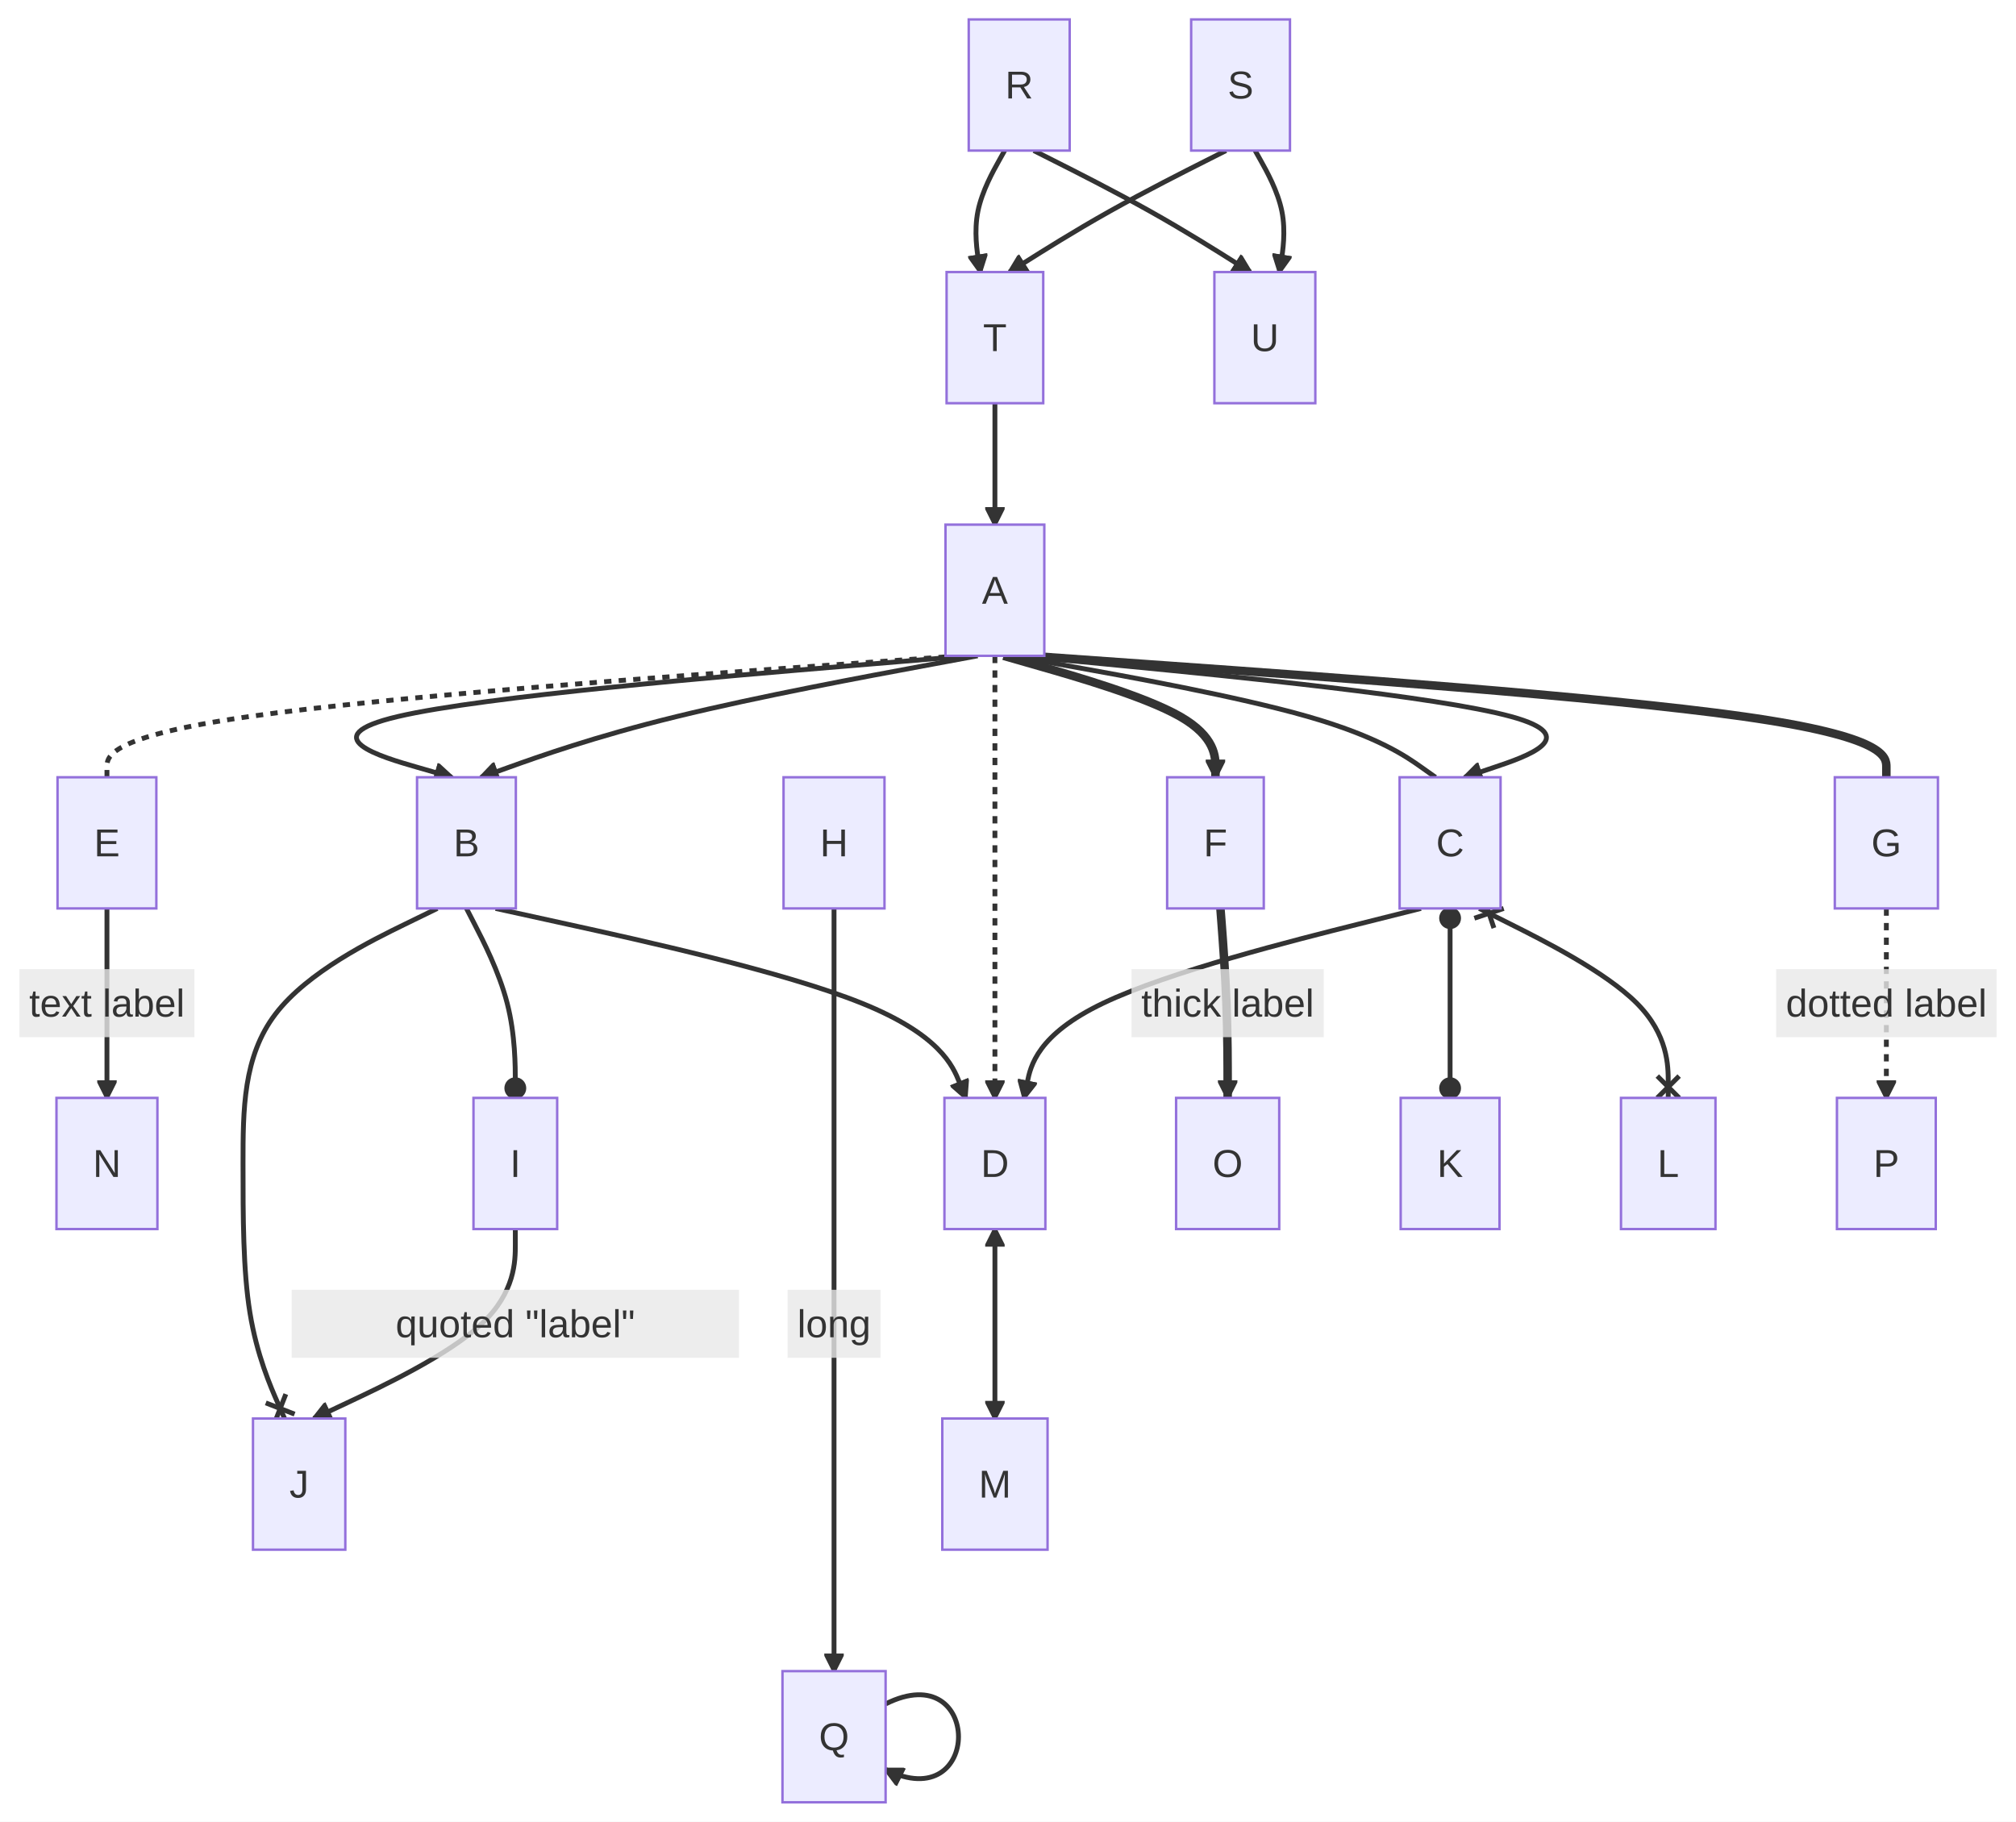
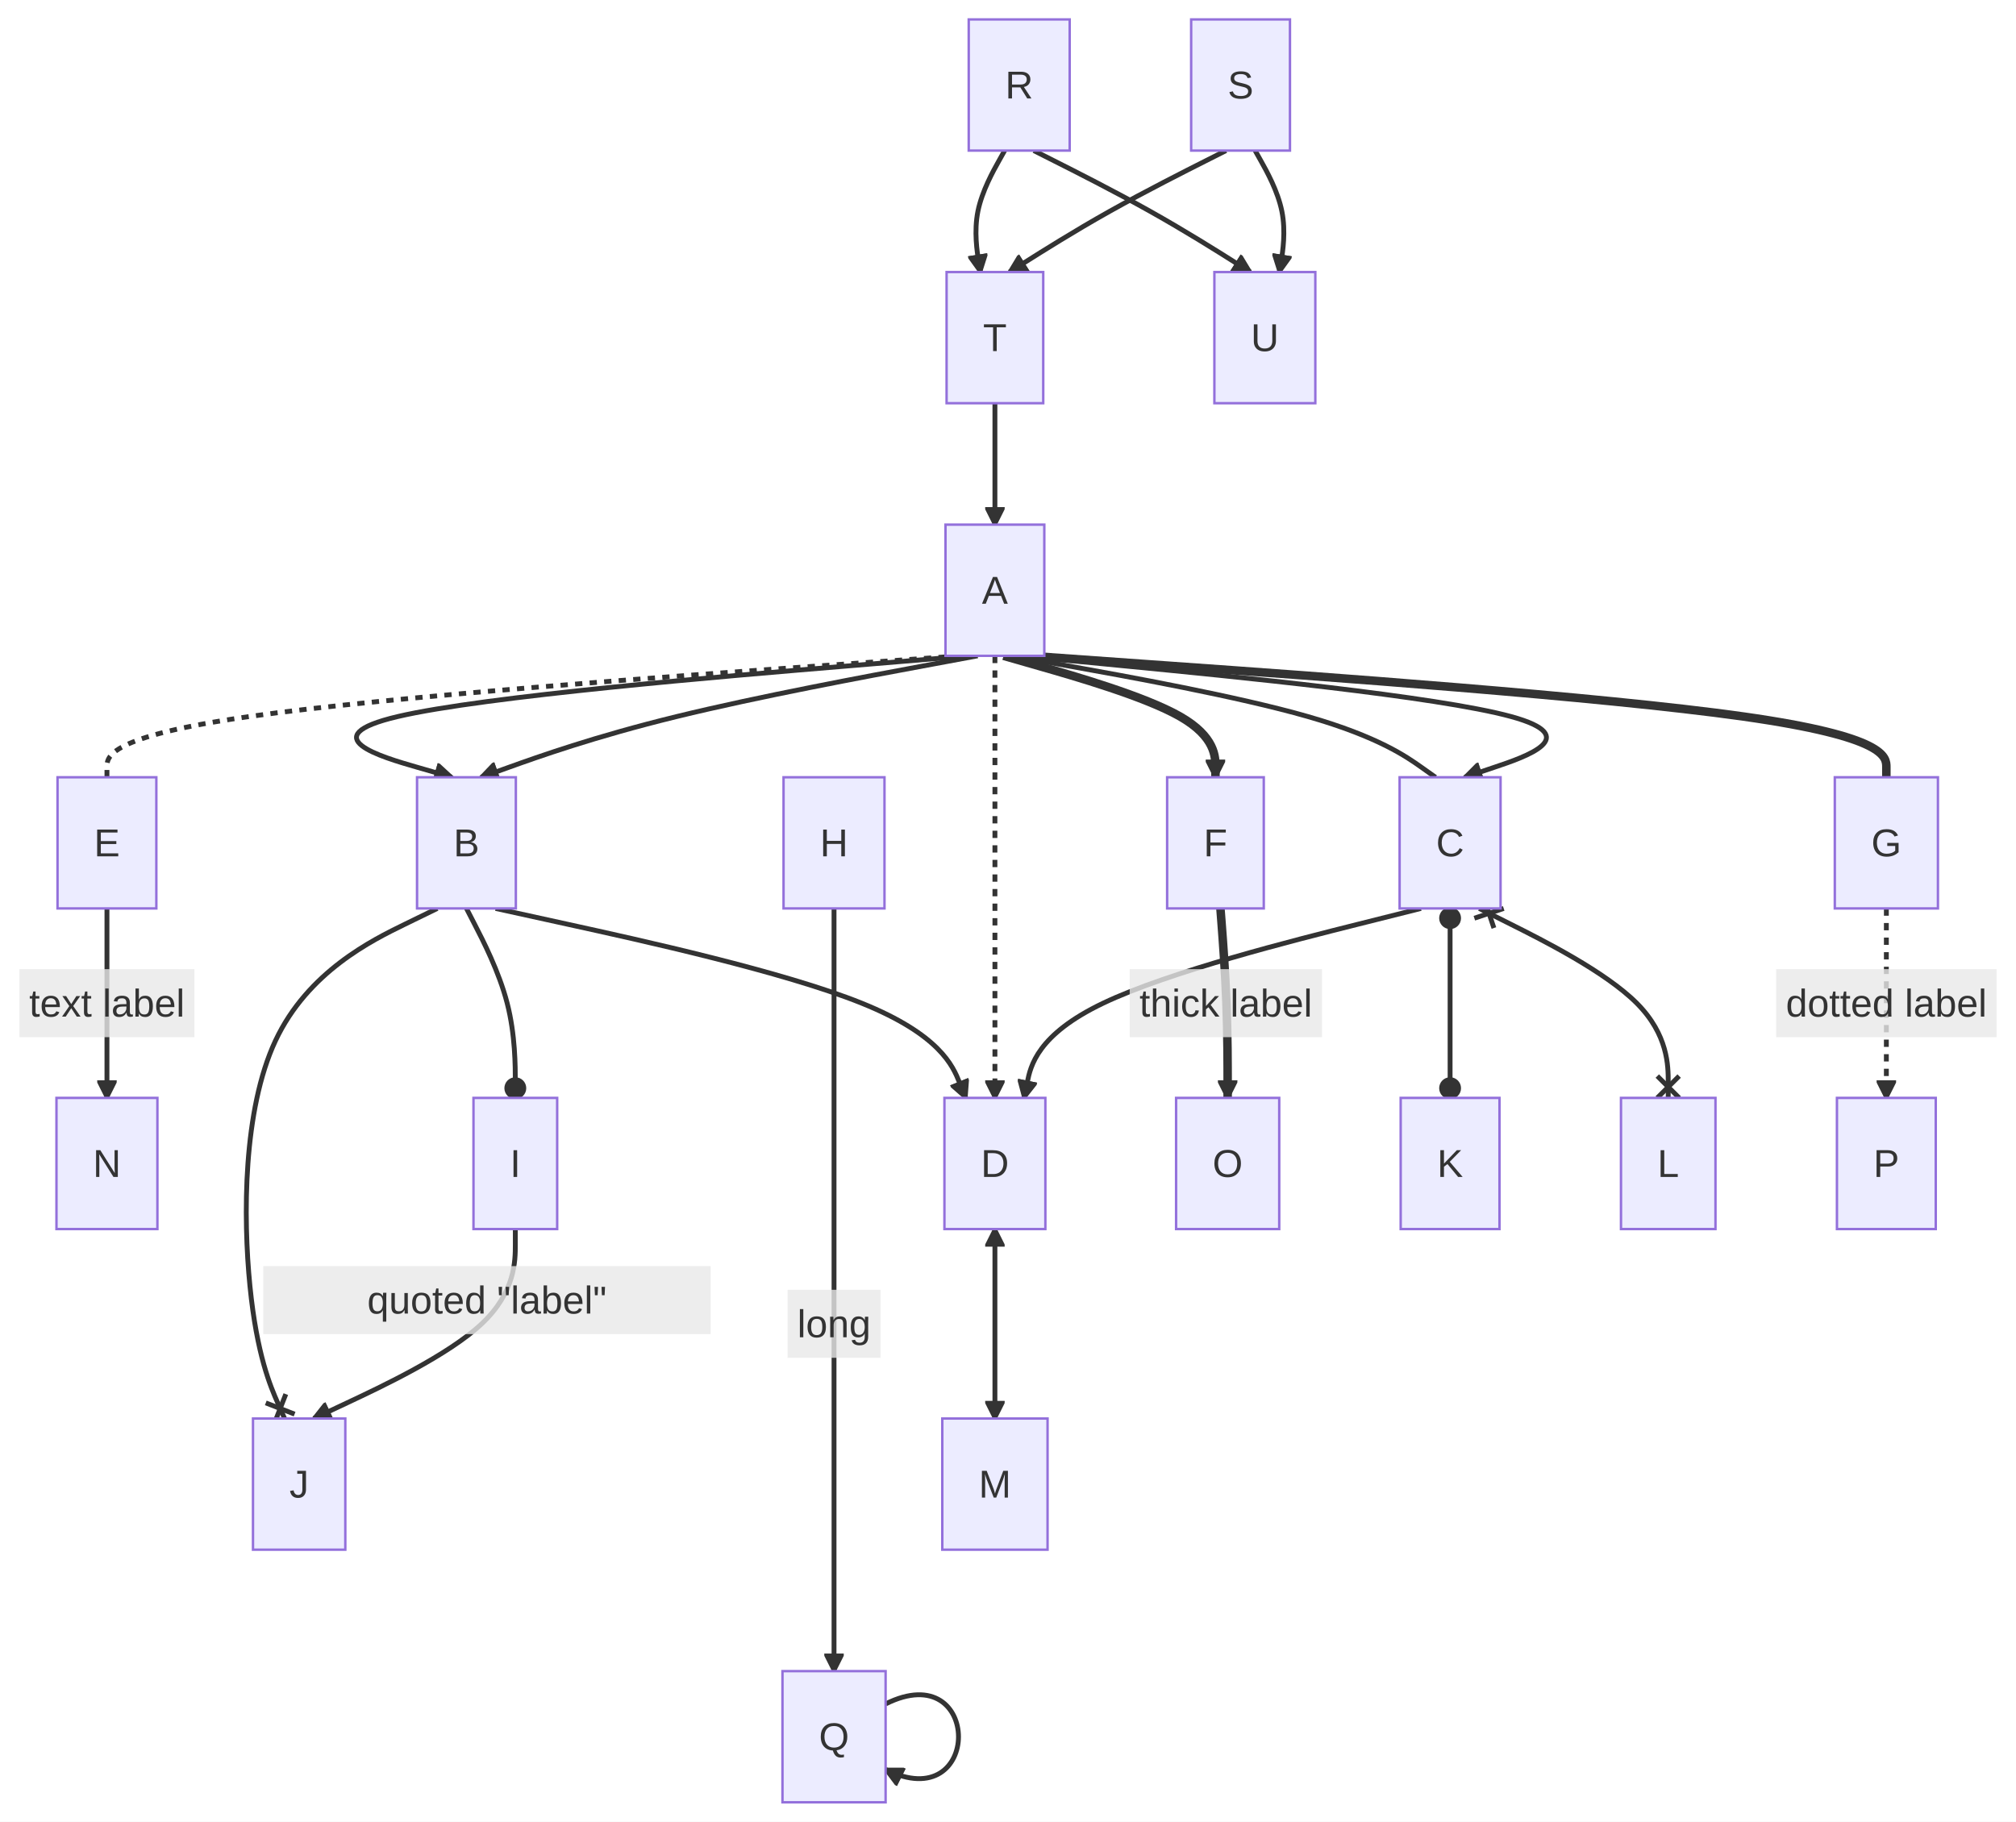
<svg xmlns="http://www.w3.org/2000/svg" id="mermaid" class="flowchart" width="829.77" height="750" viewBox="-49.79 -8 829.77 750" role="graphics-document document" aria-roledescription="flowchart-v2">
  <style>#mermaid{font-family:"trebuchet ms",verdana,arial,sans-serif;font-size:16px;fill:#333;}#mermaid .node rect,#mermaid .node circle,#mermaid .node ellipse,#mermaid .node polygon,#mermaid .node path{fill:#ECECFF;stroke:#9370DB;stroke-width:1px;}#mermaid .flowchart-link{stroke:#333333;fill:none;}#mermaid .edgeLabel rect{fill:rgba(232,232,232,0.8);stroke:none;}#mermaid .cluster rect{fill:#ffffde;stroke:#aaaa33;stroke-width:1px;}#mermaid .marker{fill:#333333;stroke:#333333;}#mermaid text{fill:#333;}#mermaid .title{font-size:18px;}</style>
  <defs>
    <marker id="mm-arrow-end" class="marker" viewBox="0 0 10 10" refX="9" refY="5" markerUnits="userSpaceOnUse" markerWidth="8" markerHeight="8" orient="auto">
      <path d="M 0 0 L 10 5 L 0 10 z" class="marker" />
    </marker>
    <marker id="mm-arrow-start" class="marker" viewBox="0 0 10 10" refX="1" refY="5" markerUnits="userSpaceOnUse" markerWidth="8" markerHeight="8" orient="auto">
      <path d="M 10 0 L 0 5 L 10 10 z" class="marker" />
    </marker>
    <marker id="mm-circle-end" class="marker" viewBox="0 0 10 10" refX="9" refY="5" markerUnits="userSpaceOnUse" markerWidth="10" markerHeight="10" orient="auto">
      <circle cx="5" cy="5" r="4" class="marker" />
    </marker>
    <marker id="mm-circle-start" class="marker" viewBox="0 0 10 10" refX="1" refY="5" markerUnits="userSpaceOnUse" markerWidth="10" markerHeight="10" orient="auto">
      <circle cx="5" cy="5" r="4" class="marker" />
    </marker>
    <marker id="mm-cross-end" class="marker" viewBox="0 0 11 11" refX="10" refY="5.5" markerUnits="userSpaceOnUse" markerWidth="11" markerHeight="11" orient="auto">
      <path d="M 1 1 L 10 10 M 10 1 L 1 10" class="marker" style="stroke-width:2px" />
    </marker>
    <marker id="mm-cross-start" class="marker" viewBox="0 0 11 11" refX="1" refY="5.5" markerUnits="userSpaceOnUse" markerWidth="11" markerHeight="11" orient="auto">
      <path d="M 1 1 L 10 10 M 10 1 L 1 10" class="marker" style="stroke-width:2px" />
    </marker>
  </defs>
  <rect x="-49.79" y="-8" width="829.77" height="750" fill="white" />
  <g class="root">
    <g class="clusters" />
    <g class="edgePaths">
      <path id="L_A_B_0" class="flowchart-link" d="M349.04,262L299.12,266.17C249.21,270.33 149.39,278.67 113.92,287C78.44,295.33 107.32,303.67 121.76,307.83L136.2,312" style="stroke-width:2px;" marker-end="url(#mm-arrow-end)" />
      <path id="L_A_C_1" class="flowchart-link" d="M366.83,262L389.99,266.17C413.16,270.33 459.49,278.67 488.52,287C517.56,295.33 529.31,303.67 535.18,307.83L541.06,312" style="stroke-width:2px;" />
-       <path id="L_A_D_2" class="flowchart-link" d="M359.71,262L359.71,266.17C359.71,270.33 359.71,278.67 359.71,291.5C359.71,304.33 359.71,321.67 359.71,341.33C359.71,361 359.71,383 359.71,400.5C359.71,418 359.71,431 359.71,437.5L359.71,444" style="stroke-width:2px;stroke-dasharray:3;" marker-end="url(#mm-arrow-end)" />
+       <path id="L_A_D_2" class="flowchart-link" d="M359.71,262L359.71,444" style="stroke-width:2px;stroke-dasharray:3;" marker-end="url(#mm-arrow-end)" />
      <path id="L_A_E_3" class="flowchart-link" d="M345.48,262L286.94,266.17C228.39,270.33 111.31,278.67 52.77,287C-5.77,295.33 -5.77,303.67 -5.77,307.83L-5.77,312" style="stroke-width:2px;stroke-dasharray:3;" />
      <path id="L_A_F_4" class="flowchart-link" d="M363.27,262L377.81,266.17C392.34,270.33 421.41,278.67 435.95,287C450.48,295.33 450.48,303.67 450.48,307.83L450.48,312" style="stroke-width:3.5px;" marker-end="url(#mm-arrow-end)" />
      <path id="L_A_G_5" class="flowchart-link" d="M373.95,262L432.73,266.17C491.51,270.33 609.07,278.67 667.84,287C726.62,295.33 726.62,303.67 726.62,307.83L726.62,312" style="stroke-width:3.5px;" />
      <path id="L_B_I_7" class="flowchart-link" d="M142.2,366L145.55,372.5C148.9,379 155.61,392 158.96,405C162.31,418 162.31,431 162.31,437.5L162.31,444" style="stroke-width:2px;" marker-end="url(#mm-circle-end)" />
-       <path id="L_B_J_8" class="flowchart-link" d="M130.2,366L116.87,372.5C103.55,379 76.9,392 63.57,409.5C50.24,427 50.24,449 50.24,471C50.24,493 50.24,515 53.09,532.5C55.94,550 61.64,563 64.49,569.5L67.34,576" style="stroke-width:2px;" marker-end="url(#mm-cross-end)" />
-       <path id="L_C_K_9" class="flowchart-link" d="M547.06,366L547.06,372.5C547.06,379 547.06,392 547.06,405C547.06,418 547.06,431 547.06,437.5L547.06,444" style="stroke-width:2px;" marker-start="url(#mm-circle-start)" marker-end="url(#mm-circle-end)" />
+       <path id="L_B_J_8" class="flowchart-link" d="M130.2,366L116.87,372.5C103.55,379 76.9,392 63.57,420.5C50.24,449 50.24,493 53.09,521.5C55.94,550 61.64,563 64.49,569.5L67.34,576" style="stroke-width:2px;" marker-end="url(#mm-cross-end)" />
+       <path id="L_C_K_9" class="flowchart-link" d="M547.06,366L547.06,444" style="stroke-width:2px;" marker-start="url(#mm-circle-start)" marker-end="url(#mm-circle-end)" />
      <path id="L_C_L_10" class="flowchart-link" d="M559.06,366L572.02,372.5C584.98,379 610.91,392 623.88,405C636.84,418 636.84,431 636.84,437.5L636.84,444" style="stroke-width:2px;" marker-start="url(#mm-cross-start)" marker-end="url(#mm-cross-end)" />
-       <path id="L_D_M_11" class="flowchart-link" d="M359.71,498L359.71,504.5C359.71,511 359.71,524 359.71,537C359.71,550 359.71,563 359.71,569.5L359.71,576" style="stroke-width:2px;" marker-start="url(#mm-arrow-start)" marker-end="url(#mm-arrow-end)" />
-       <path id="L_E_N_12" class="flowchart-link" d="M-5.77,366L-5.77,372.5C-5.77,379 -5.77,392 -5.77,405C-5.77,418 -5.77,431 -5.77,437.5L-5.77,444" style="stroke-width:2px;" marker-end="url(#mm-arrow-end)" />
+       <path id="L_D_M_11" class="flowchart-link" d="M359.71,498L359.71,576" style="stroke-width:2px;" marker-start="url(#mm-arrow-start)" marker-end="url(#mm-arrow-end)" />
+       <path id="L_E_N_12" class="flowchart-link" d="M-5.77,366L-5.77,444" style="stroke-width:2px;" marker-end="url(#mm-arrow-end)" />
      <path id="L_F_O_13" class="flowchart-link" d="M452.53,366L453.03,372.5C453.52,379 454.51,392 455,405C455.5,418 455.5,431 455.5,437.5L455.5,444" style="stroke-width:3.5px;" marker-end="url(#mm-arrow-end)" />
-       <path id="L_G_P_14" class="flowchart-link" d="M726.62,366L726.62,372.5C726.62,379 726.62,392 726.62,405C726.62,418 726.62,431 726.62,437.5L726.62,444" style="stroke-width:2px;stroke-dasharray:3;" marker-end="url(#mm-arrow-end)" />
-       <path id="L_H_Q_15" class="flowchart-link" d="M293.49,366L293.49,372.5C293.49,379 293.49,392 293.49,409.5C293.49,427 293.49,449 293.49,471C293.49,493 293.49,515 293.49,537C293.49,559 293.49,581 293.49,600.67C293.49,620.33 293.49,637.67 293.49,650.5C293.49,663.33 293.49,671.67 293.49,675.83L293.49,680" style="stroke-width:2px;" marker-end="url(#mm-arrow-end)" />
+       <path id="L_G_P_14" class="flowchart-link" d="M726.62,366L726.62,444" style="stroke-width:2px;stroke-dasharray:3;" marker-end="url(#mm-arrow-end)" />
+       <path id="L_H_Q_15" class="flowchart-link" d="M293.49,366L293.49,680" style="stroke-width:2px;" marker-end="url(#mm-arrow-end)" />
      <path id="L_I_J_16" class="flowchart-link" d="M162.31,498L162.31,504.5C162.31,511 162.31,524 148.48,537C134.65,550 107,563 93.17,569.5L79.34,576" style="stroke-width:2px;" marker-end="url(#mm-arrow-end)" />
      <path id="L_A_B_17" class="flowchart-link" d="M352.59,262L330.15,266.17C307.7,270.33 262.8,278.67 228.73,287C194.67,295.33 171.43,303.67 159.82,307.83L148.2,312" style="stroke-width:2px;" marker-end="url(#mm-arrow-end)" />
      <path id="L_A_C_18" class="flowchart-link" d="M370.39,262L413.22,266.17C456.05,270.33 541.7,278.67 572.15,287C602.59,295.33 577.82,303.67 565.44,307.83L553.06,312" style="stroke-width:2px;" marker-end="url(#mm-arrow-end)" />
      <path id="L_B_D_19" class="flowchart-link" d="M154.2,366L183.8,372.5C213.41,379 272.62,392 304.87,405C337.12,418 342.42,431 345.06,437.5L347.71,444" style="stroke-width:2px;" marker-end="url(#mm-arrow-end)" />
      <path id="L_C_D_20" class="flowchart-link" d="M535.06,366L509.17,372.5C483.27,379 431.49,392 404.27,405C377.05,418 374.38,431 373.05,437.5L371.71,444" style="stroke-width:2px;" marker-end="url(#mm-arrow-end)" />
      <path id="L_R_T_21" class="flowchart-link" d="M363.71,54L361.38,58.17C359.05,62.33 354.38,70.67 352.71,79C351.05,87.33 352.38,95.67 353.05,99.83L353.71,104" style="stroke-width:2px;" marker-end="url(#mm-arrow-end)" />
      <path id="L_R_U_22" class="flowchart-link" d="M375.71,54L383.97,58.17C392.23,62.33 408.75,70.67 423.6,79C438.45,87.33 451.64,95.67 458.23,99.83L464.82,104" style="stroke-width:2px;" marker-end="url(#mm-arrow-end)" />
      <path id="L_S_T_23" class="flowchart-link" d="M454.82,54L446.56,58.17C438.31,62.33 421.79,70.67 406.93,79C392.08,87.33 378.9,95.67 372.3,99.83L365.71,104" style="stroke-width:2px;" marker-end="url(#mm-arrow-end)" />
      <path id="L_S_U_24" class="flowchart-link" d="M466.82,54L469.16,58.17C471.49,62.33 476.16,70.67 477.82,79C479.49,87.33 478.16,95.67 477.49,99.83L476.82,104" style="stroke-width:2px;" marker-end="url(#mm-arrow-end)" />
      <path id="L_Q_Q_25" class="flowchart-link" d="M314.72,693.5C354.72,673.5 354.72,740.5 314.72,720.5" style="stroke-width:2px;" marker-end="url(#mm-arrow-end)" />
-       <path id="L_T_A_26" class="flowchart-link" d="M359.71,158L359.71,162.17C359.71,166.33 359.71,174.67 359.71,183C359.71,191.33 359.71,199.67 359.71,203.83L359.71,208" style="stroke-width:2px;" marker-end="url(#mm-arrow-end)" />
+       <path id="L_T_A_26" class="flowchart-link" d="M359.71,158L359.71,208" style="stroke-width:2px;" marker-end="url(#mm-arrow-end)" />
    </g>
    <g class="edgeLabels">
      <g class="edgeLabel">
        <rect class="background" x="-41.79" y="391" width="72.03" height="28" />
        <text text-anchor="middle" dominant-baseline="central" x="-5.77" y="405">text label</text>
      </g>
      <g class="edgeLabel">
-         <rect class="background" x="415.93" y="391" width="79.14" height="28" />
-         <text text-anchor="middle" dominant-baseline="central" x="455.5" y="405">thick label</text>
+         <rect class="background" x="415.19" y="391" width="79.14" height="28" />
+         <text text-anchor="middle" dominant-baseline="central" x="454.76" y="405">thick label</text>
      </g>
      <g class="edgeLabel">
        <rect class="background" x="681.26" y="391" width="90.72" height="28" />
        <text text-anchor="middle" dominant-baseline="central" x="726.62" y="405">dotted label</text>
      </g>
      <g class="edgeLabel">
        <rect class="background" x="274.37" y="523" width="38.24" height="28" />
        <text text-anchor="middle" dominant-baseline="central" x="293.49" y="537">long</text>
      </g>
      <g class="edgeLabel">
-         <rect class="background" x="70.24" y="523" width="184.13" height="28" />
-         <text text-anchor="middle" dominant-baseline="central" x="162.31" y="537">quoted "label"</text>
+         <rect class="background" x="58.58" y="513.25" width="184.13" height="28" />
+         <text text-anchor="middle" dominant-baseline="central" x="150.64" y="527.25">quoted "label"</text>
      </g>
    </g>
    <g class="nodes">
      <g class="node default" id="flowchart-A-0" transform="translate(359.71,235)">
        <rect x="-20.34" y="-27" width="40.67" height="54" />
        <text class="nodeLabel" text-anchor="middle" dominant-baseline="central" x="0" y="0">A</text>
      </g>
      <g class="node default" id="flowchart-B-1" transform="translate(142.2,339)">
        <rect x="-20.34" y="-27" width="40.67" height="54" />
        <text class="nodeLabel" text-anchor="middle" dominant-baseline="central" x="0" y="0">B</text>
      </g>
      <g class="node default" id="flowchart-C-2" transform="translate(547.06,339)">
        <rect x="-20.78" y="-27" width="41.55" height="54" />
        <text class="nodeLabel" text-anchor="middle" dominant-baseline="central" x="0" y="0">C</text>
      </g>
      <g class="node default" id="flowchart-D-3" transform="translate(359.71,471)">
        <rect x="-20.78" y="-27" width="41.55" height="54" />
        <text class="nodeLabel" text-anchor="middle" dominant-baseline="central" x="0" y="0">D</text>
      </g>
      <g class="node default" id="flowchart-E-4" transform="translate(-5.77,339)">
        <rect x="-20.34" y="-27" width="40.67" height="54" />
        <text class="nodeLabel" text-anchor="middle" dominant-baseline="central" x="0" y="0">E</text>
      </g>
      <g class="node default" id="flowchart-F-5" transform="translate(450.48,339)">
        <rect x="-19.89" y="-27" width="39.78" height="54" />
        <text class="nodeLabel" text-anchor="middle" dominant-baseline="central" x="0" y="0">F</text>
      </g>
      <g class="node default" id="flowchart-G-6" transform="translate(726.62,339)">
        <rect x="-21.22" y="-27" width="42.45" height="54" />
        <text class="nodeLabel" text-anchor="middle" dominant-baseline="central" x="0" y="0">G</text>
      </g>
      <g class="node default" id="flowchart-H-7" transform="translate(293.49,339)">
        <rect x="-20.78" y="-27" width="41.55" height="54" />
        <text class="nodeLabel" text-anchor="middle" dominant-baseline="central" x="0" y="0">H</text>
      </g>
      <g class="node default" id="flowchart-I-8" transform="translate(162.31,471)">
        <rect x="-17.22" y="-27" width="34.45" height="54" />
        <text class="nodeLabel" text-anchor="middle" dominant-baseline="central" x="0" y="0">I</text>
      </g>
      <g class="node default" id="flowchart-J-9" transform="translate(73.34,603)">
        <rect x="-19" y="-27" width="38" height="54" />
        <text class="nodeLabel" text-anchor="middle" dominant-baseline="central" x="0" y="0">J</text>
      </g>
      <g class="node default" id="flowchart-K-10" transform="translate(547.06,471)">
        <rect x="-20.34" y="-27" width="40.67" height="54" />
        <text class="nodeLabel" text-anchor="middle" dominant-baseline="central" x="0" y="0">K</text>
      </g>
      <g class="node default" id="flowchart-L-11" transform="translate(636.84,471)">
        <rect x="-19.45" y="-27" width="38.9" height="54" />
        <text class="nodeLabel" text-anchor="middle" dominant-baseline="central" x="0" y="0">L</text>
      </g>
      <g class="node default" id="flowchart-M-12" transform="translate(359.71,603)">
        <rect x="-21.66" y="-27" width="43.33" height="54" />
        <text class="nodeLabel" text-anchor="middle" dominant-baseline="central" x="0" y="0">M</text>
      </g>
      <g class="node default" id="flowchart-N-13" transform="translate(-5.77,471)">
        <rect x="-20.78" y="-27" width="41.55" height="54" />
        <text class="nodeLabel" text-anchor="middle" dominant-baseline="central" x="0" y="0">N</text>
      </g>
      <g class="node default" id="flowchart-O-14" transform="translate(455.5,471)">
        <rect x="-21.22" y="-27" width="42.45" height="54" />
        <text class="nodeLabel" text-anchor="middle" dominant-baseline="central" x="0" y="0">O</text>
      </g>
      <g class="node default" id="flowchart-P-15" transform="translate(726.62,471)">
        <rect x="-20.34" y="-27" width="40.67" height="54" />
        <text class="nodeLabel" text-anchor="middle" dominant-baseline="central" x="0" y="0">P</text>
      </g>
      <g class="node default" id="flowchart-Q-16" transform="translate(293.49,707)">
        <rect x="-21.22" y="-27" width="42.45" height="54" />
        <text class="nodeLabel" text-anchor="middle" dominant-baseline="central" x="0" y="0">Q</text>
      </g>
      <g class="node default" id="flowchart-R-17" transform="translate(369.71,27)">
        <rect x="-20.78" y="-27" width="41.55" height="54" />
        <text class="nodeLabel" text-anchor="middle" dominant-baseline="central" x="0" y="0">R</text>
      </g>
      <g class="node default" id="flowchart-S-18" transform="translate(460.82,27)">
        <rect x="-20.34" y="-27" width="40.67" height="54" />
        <text class="nodeLabel" text-anchor="middle" dominant-baseline="central" x="0" y="0">S</text>
      </g>
      <g class="node default" id="flowchart-T-19" transform="translate(359.71,131)">
        <rect x="-19.89" y="-27" width="39.78" height="54" />
        <text class="nodeLabel" text-anchor="middle" dominant-baseline="central" x="0" y="0">T</text>
      </g>
      <g class="node default" id="flowchart-U-20" transform="translate(470.82,131)">
        <rect x="-20.78" y="-27" width="41.55" height="54" />
        <text class="nodeLabel" text-anchor="middle" dominant-baseline="central" x="0" y="0">U</text>
      </g>
    </g>
  </g>
</svg>
